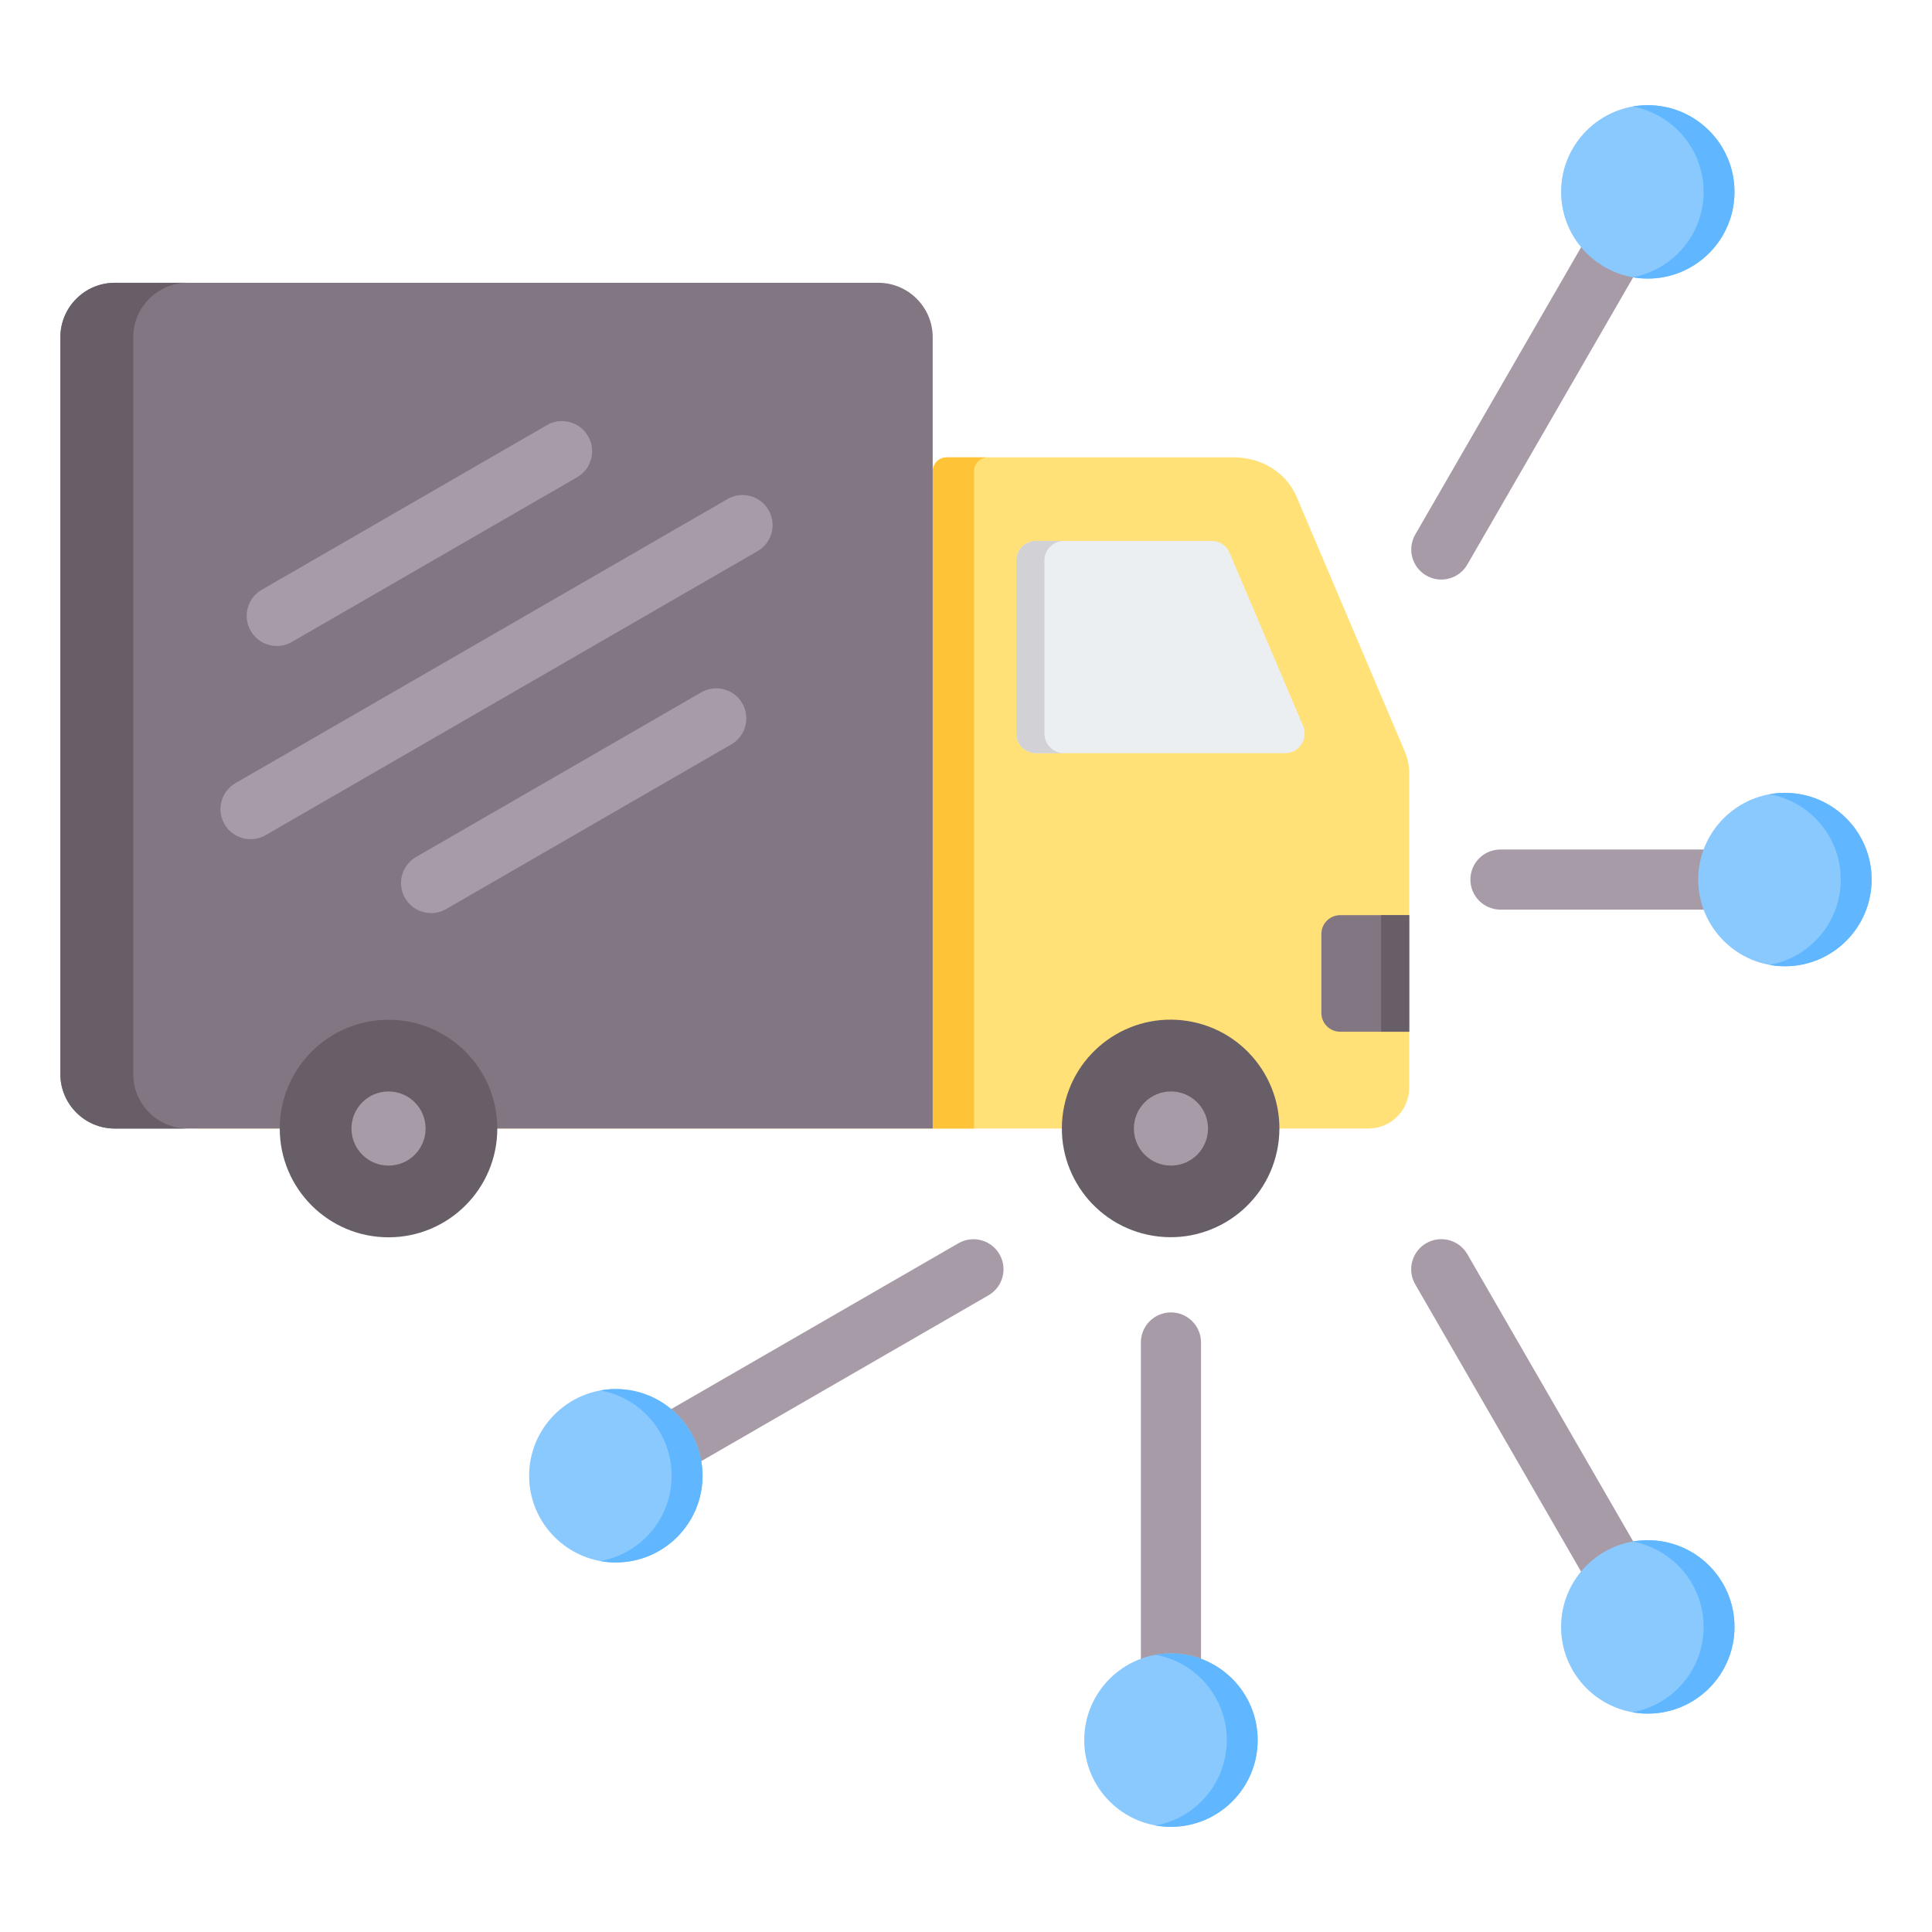
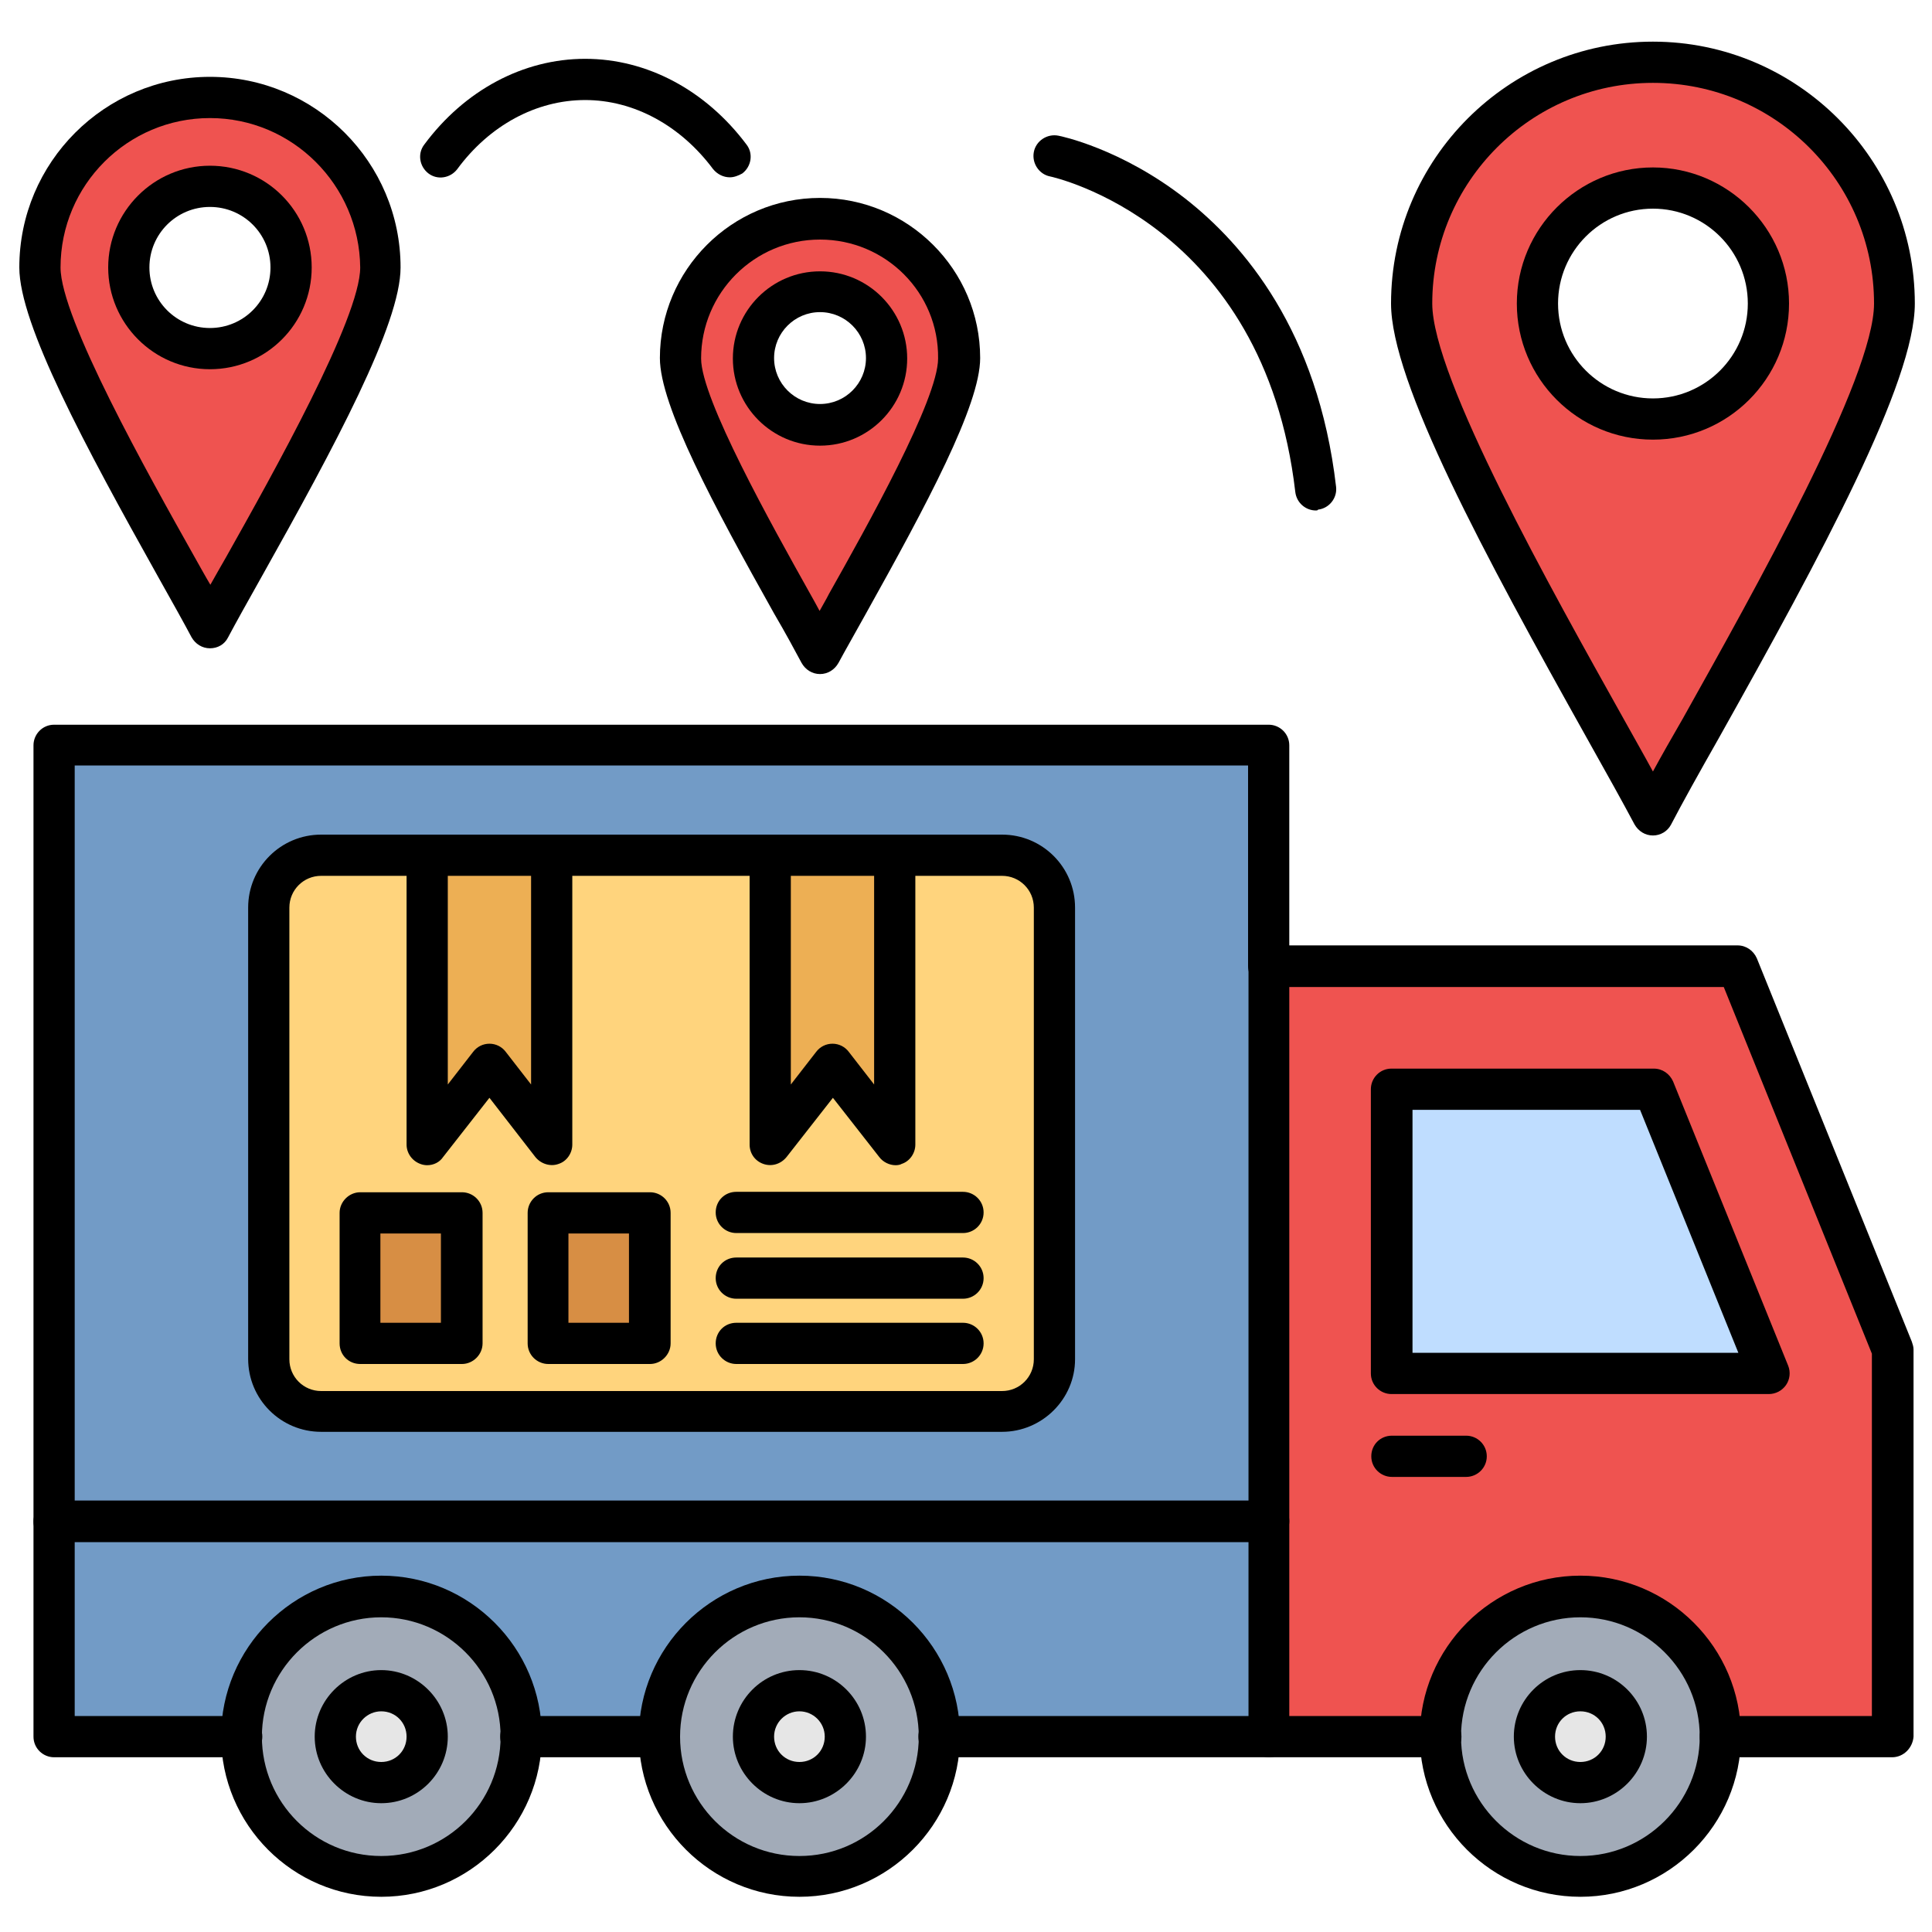
- <svg xmlns="http://www.w3.org/2000/svg" id="Layer_1" enable-background="new 0 0 512 512" viewBox="0 0 512 512">
-   <g clip-rule="evenodd" fill-rule="evenodd">
+ <svg xmlns="http://www.w3.org/2000/svg" id="Layer_1" enable-background="new 0 0 450 450" height="512" viewBox="0 0 450 450" width="512">
+   <g>
    <g>
-       <path d="m250.898 121.196h75.924c7.595 0 14.072 4.05 16.818 10.516l28.589 67.315c.846 1.991 1.221 3.818 1.221 5.954v83.282c0 5.954-4.856 10.81-10.81 10.81-110.742 0-199.143 0-309.885 0-7.938 0-14.412-6.475-14.412-14.413v-52.631h208.834v-107.11c-.003-2.051 1.67-3.723 3.721-3.723z" fill="#ffe177" />
-       <path d="m250.898 121.196h10.95c-2.051 0-3.723 1.673-3.723 3.723v174.153h-10.95v-174.153c-.001-2.051 1.672-3.723 3.723-3.723z" fill="#ffc338" />
-       <path d="m355.159 242.525h18.29v30.896h-18.29c-2.745 0-4.983-2.238-4.983-4.983v-20.93c0-2.745 2.238-4.983 4.983-4.983z" fill="#837683" />
-       <path d="m366.001 242.525h7.447v30.895h-7.447z" fill="#685e68" />
-       <path d="m345.321 192.348-19.46-45.822c-.835-1.967-2.661-3.175-4.798-3.175h-46.52c-2.871 0-5.213 2.341-5.213 5.213v45.822c0 2.871 2.342 5.213 5.213 5.213h65.98c1.803 0 3.353-.833 4.347-2.336.995-1.504 1.156-3.255.451-4.915z" fill="#eceff1" />
-       <path d="m281.99 143.352h-7.447c-2.871 0-5.213 2.341-5.213 5.213v45.822c0 2.871 2.342 5.213 5.213 5.213h7.447c-2.871 0-5.213-2.341-5.213-5.213v-45.822c0-2.872 2.342-5.213 5.213-5.213z" fill="#d1d1d6" />
-       <ellipse cx="310.312" cy="299.073" fill="#685e68" rx="28.827" ry="28.827" transform="matrix(.16 -.987 .987 .16 -34.606 557.471)" />
-       <path d="m310.311 289.251c-5.428 0-9.821 4.393-9.821 9.821s4.393 9.822 9.821 9.822 9.822-4.393 9.822-9.822c0-5.427-4.393-9.821-9.822-9.821z" fill="#a79ba7" />
-       <path d="m15.998 89.356c0-7.927 6.475-14.413 14.413-14.413h68.728 133.622c7.938 0 14.413 6.476 14.413 14.413v209.717h-216.763c-7.938 0-14.413-6.475-14.413-14.413z" fill="#837683" />
-       <path d="m15.998 89.356c0-7.927 6.475-14.413 14.413-14.413h19.315c-7.938 0-14.413 6.486-14.413 14.413v195.304c0 7.938 6.475 14.413 14.413 14.413h-19.315c-7.938 0-14.413-6.475-14.413-14.413z" fill="#685e68" />
-       <path d="m77.359 170.115c-3.814 2.209-8.697.908-10.906-2.906s-.908-8.697 2.906-10.906l75.578-43.635c3.814-2.209 8.697-.908 10.906 2.906s.908 8.697-2.906 10.906zm40.849 70.805c-3.814 2.192-8.683.876-10.875-2.938s-.877-8.683 2.938-10.875l75.578-43.635c3.814-2.192 8.683-.877 10.875 2.938 2.192 3.814.876 8.683-2.938 10.875zm-47.843-19.581 130.385-75.277c3.814-2.192 5.129-7.061 2.938-10.875-2.192-3.814-7.061-5.129-10.875-2.938l-130.386 75.277c-3.814 2.192-5.129 7.061-2.938 10.875 2.193 3.814 7.062 5.129 10.876 2.938z" fill="#a79ba7" />
-       <path d="m102.964 270.246c15.921 0 28.827 12.906 28.827 28.826 0 15.921-12.906 28.827-28.827 28.827s-28.826-12.906-28.826-28.827c0-15.92 12.905-28.826 28.826-28.826z" fill="#685e68" />
-       <path d="m102.964 289.251c-5.428 0-9.821 4.393-9.821 9.821s4.393 9.822 9.821 9.822 9.821-4.393 9.821-9.822c0-5.427-4.393-9.821-9.821-9.821z" fill="#a79ba7" />
-     </g>
-     <path d="m167.168 397.999c-3.814 2.192-8.683.876-10.875-2.938s-.877-8.683 2.938-10.875l94.776-54.719c3.814-2.192 8.683-.876 10.875 2.938s.876 8.683-2.938 10.875zm262.606-351.118c2.192-3.814 7.061-5.129 10.875-2.938 3.814 2.192 5.129 7.061 2.938 10.875l-54.719 94.776c-2.192 3.814-7.061 5.129-10.875 2.938-3.814-2.192-5.129-7.061-2.938-10.875zm43.249 178.242c4.401 0 7.969 3.568 7.969 7.969s-3.568 7.969-7.969 7.969l-75.381.001c-4.401 0-7.969-3.568-7.969-7.969s3.568-7.969 7.969-7.969zm-29.436 202.027c2.209 3.814.908 8.697-2.906 10.906s-8.697.908-10.906-2.906l-54.719-94.776c-2.209-3.814-.908-8.697 2.906-10.906s8.697-.908 10.906 2.906zm-125.306 34c0 4.401-3.568 7.969-7.969 7.969s-7.969-3.568-7.969-7.969v-105.382c0-4.401 3.568-7.969 7.969-7.969s7.969 3.568 7.969 7.969z" fill="#a79ba7" />
-     <g>
-       <path d="m436.68 73.829c12.656 0 22.979-10.323 22.979-22.979s-10.323-22.979-22.979-22.979c-12.657 0-22.979 10.323-22.979 22.979s10.322 22.979 22.979 22.979z" fill="#8ac9fe" />
-       <path d="m436.68 73.829c12.691 0 22.979-10.288 22.979-22.979s-10.288-22.979-22.979-22.979c-1.397 0-2.765.125-4.093.364 10.738 1.93 18.886 11.321 18.886 22.615s-8.148 20.684-18.886 22.615c1.328.239 2.696.364 4.093.364z" fill="#60b7ff" />
+       <path d="m127.6 282.4h23.7v30.4h-23.7z" fill="#d78e44" />
    </g>
    <g>
-       <path d="m473.023 256.071c12.656 0 22.979-10.323 22.979-22.979s-10.323-22.979-22.979-22.979c-12.657 0-22.979 10.323-22.979 22.979s10.322 22.979 22.979 22.979z" fill="#8ac9fe" />
-       <path d="m473.023 256.071c12.691 0 22.979-10.288 22.979-22.979s-10.288-22.979-22.979-22.979c-1.397 0-2.765.125-4.093.364 10.738 1.93 18.886 11.321 18.886 22.615s-8.148 20.684-18.886 22.615c1.328.239 2.696.364 4.093.364z" fill="#60b7ff" />
+       <path d="m83.8 282.4h23.7v30.4h-23.7z" fill="#d78e44" />
    </g>
    <g>
-       <circle cx="436.68" cy="431.149" fill="#8ac9fe" r="22.979" />
-       <path d="m436.681 454.128c12.691 0 22.979-10.288 22.979-22.979s-10.288-22.979-22.979-22.979c-1.397 0-2.765.125-4.093.364 10.738 1.93 18.886 11.321 18.886 22.615s-8.148 20.684-18.886 22.615c1.328.239 2.696.364 4.093.364z" fill="#60b7ff" />
+       <path d="m114 247.9 14.6 18.7v-67.4h-29.1v67.4z" fill="#edaf54" />
    </g>
    <g>
-       <circle cx="310.313" cy="461.15" fill="#8ac9fe" r="22.979" />
-       <path d="m310.313 484.129c12.691 0 22.979-10.288 22.979-22.979s-10.288-22.979-22.979-22.979c-1.397 0-2.765.125-4.093.364 10.738 1.93 18.886 11.321 18.886 22.615s-8.148 20.684-18.886 22.615c1.328.239 2.696.364 4.093.364z" fill="#60b7ff" />
+       <path d="m179.6 199.2v67.4l14.5-18.7 14.5 18.7v-67.4z" fill="#edaf54" />
    </g>
    <g>
-       <path d="m163.2 414.071c12.656 0 22.979-10.323 22.979-22.979s-10.323-22.979-22.979-22.979c-12.657 0-22.979 10.323-22.979 22.979-.001 12.656 10.322 22.979 22.979 22.979z" fill="#8ac9fe" />
-       <path d="m163.2 414.071c12.691 0 22.979-10.288 22.979-22.979s-10.288-22.979-22.979-22.979c-1.397 0-2.765.125-4.093.364 10.738 1.93 18.886 11.321 18.886 22.615s-8.148 20.684-18.886 22.615c1.328.239 2.696.364 4.093.364z" fill="#60b7ff" />
+       <path d="m179.6 266.6v-67.4h-51v67.4l-14.5-18.6-14.5 18.6v-67.4h-24.8c-6.7 0-12.2 5.5-12.2 12.2v105.2c0 6.7 5.5 12.2 12.2 12.2h158.6c6.7 0 12.2-5.5 12.2-12.2v-105.2c0-6.7-5.5-12.2-12.2-12.2h-24.7v67.4l-14.5-18.6zm-72 15.8v30.4h-23.7v-30.4zm20 0h23.7v30.4h-23.7z" fill="#ffd47d" />
+     </g>
+     <g>
+       <path clip-rule="evenodd" d="m385 189.8c12.6-24.1 56.2-95.8 56.2-119.1 0-31.1-25.2-56.2-56.2-56.2s-56.2 25.2-56.2 56.2c0 23.4 43.6 95.1 56.2 119.1zm26.9-119.1c0 14.8-12 26.9-26.9 26.9-14.8 0-26.9-12-26.9-26.9 0-14.8 12-26.9 26.9-26.9s26.9 12 26.9 26.9z" fill="#ef5350" fill-rule="evenodd" />
+     </g>
+     <g>
+       <path clip-rule="evenodd" d="m191 152.2c7.3-13.9 32.5-55.3 32.5-68.8 0-17.9-14.5-32.4-32.5-32.4s-32.5 14.5-32.5 32.5c.1 13.4 25.3 54.8 32.5 68.7zm0-53.2c-8.6 0-15.5-6.9-15.5-15.5s6.9-15.5 15.5-15.5 15.5 6.9 15.5 15.5c0 8.5-6.9 15.5-15.5 15.5z" fill="#ef5350" fill-rule="evenodd" />
+     </g>
+     <g>
+       <path clip-rule="evenodd" d="m48.9 146.2c8.9-16.9 39.6-67.5 39.6-83.9 0-21.9-17.7-39.6-39.6-39.6-21.9 0-39.6 17.7-39.6 39.6 0 16.4 30.7 67 39.6 83.9zm0-65c-10.5 0-18.9-8.5-18.9-18.9s8.5-18.9 18.9-18.9 18.9 8.5 18.9 18.9-8.5 18.9-18.9 18.9z" fill="#ef5350" fill-rule="evenodd" />
+     </g>
+     <g>
+       <path d="m245.5 211.4v105.2c0 6.7-5.5 12.2-12.2 12.2h-158.5c-6.7 0-12.2-5.5-12.2-12.2v-105.2c0-6.7 5.5-12.2 12.2-12.2h24.7 29.1 51 29.1 24.7c6.7 0 12.1 5.5 12.1 12.2zm50 13.6v-51.5h-282.9v180.8h282.9z" fill="#729bc6" />
+     </g>
+     <g>
+       <path d="m295.5 354.4h-282.9v50.1h43.7c0-18 14.6-32.5 32.6-32.5s32.6 14.6 32.6 32.5h32.3c0-18 14.6-32.5 32.6-32.5s32.6 14.6 32.6 32.5h76.8v-50.1z" fill="#729bc6" />
+     </g>
+     <g>
+       <path d="m196.9 404.5c0-5.9-4.8-10.7-10.7-10.7s-10.7 4.8-10.7 10.7 4.8 10.7 10.7 10.7 10.7-4.8 10.7-10.7z" fill="#e6e6e6" />
+     </g>
+     <g>
+       <path d="m99.5 404.5c0-5.9-4.8-10.7-10.7-10.7s-10.7 4.8-10.7 10.7 4.8 10.7 10.7 10.7 10.7-4.8 10.7-10.7z" fill="#e6e6e6" />
+     </g>
+     <g>
+       <path d="m368.1 393.8c-5.9 0-10.7 4.8-10.7 10.7s4.8 10.7 10.7 10.7 10.7-4.8 10.7-10.7-4.8-10.7-10.7-10.7z" fill="#e6e6e6" />
+     </g>
+     <g>
+       <path d="m186.2 393.8c5.9 0 10.7 4.8 10.7 10.7s-4.8 10.7-10.7 10.7-10.7-4.8-10.7-10.7 4.8-10.7 10.7-10.7zm32.5 10.7c0-18-14.6-32.5-32.6-32.5s-32.6 14.6-32.6 32.5c0 18 14.6 32.5 32.6 32.5s32.6-14.5 32.6-32.5z" fill="#a2abb8" />
+     </g>
+     <g>
+       <path d="m88.8 393.8c5.9 0 10.7 4.8 10.7 10.7s-4.8 10.7-10.7 10.7-10.7-4.8-10.7-10.7c.1-5.9 4.8-10.7 10.7-10.7zm32.6 10.7c0-18-14.6-32.5-32.6-32.5s-32.6 14.6-32.6 32.5c0 18 14.6 32.5 32.6 32.5s32.6-14.5 32.6-32.5z" fill="#a2abb8" />
+     </g>
+     <g>
+       <path d="m368.1 393.8c5.9 0 10.7 4.8 10.7 10.7s-4.8 10.7-10.7 10.7-10.7-4.8-10.7-10.7 4.8-10.7 10.7-10.7zm0-21.9c-18 0-32.5 14.6-32.5 32.5 0 18 14.6 32.5 32.5 32.5 18 0 32.5-14.6 32.5-32.5.1-17.9-14.5-32.5-32.5-32.5z" fill="#a2abb8" />
+     </g>
+     <g>
+       <path d="m324.2 319.9h87.8l-26.7-66.2h-61.1z" fill="#bfddff" />
+     </g>
+     <g>
+       <path d="m368.1 371.9c18 0 32.5 14.6 32.5 32.5h40v-90.2l-36-89.2h-109.1v129.3 50.1h40c.1-17.9 14.6-32.5 32.6-32.5zm43.9-52h-87.9v-66.2h61.1z" fill="#ef5350" />
+     </g>
+     <g>
+       <g>
+         <g>
+           <path d="m385 194.6c-1.8 0-3.4-1-4.3-2.6-2.6-4.9-6.5-11.9-11.1-20.1-24-42.9-45.6-82.9-45.6-101.2 0-33.7 27.4-61 61-61s61 27.4 61 61c0 18.3-21.6 58.3-45.7 101.3-4.6 8.1-8.5 15.1-11.1 20.1-.8 1.5-2.4 2.5-4.2 2.5zm0-175.3c-28.4 0-51.4 23.1-51.4 51.4 0 17.3 27.9 66.9 44.5 96.6 2.5 4.5 4.9 8.7 6.9 12.4 2-3.7 4.4-7.9 7-12.4 16.6-29.7 44.5-79.3 44.5-96.6 0-28.4-23.1-51.4-51.5-51.4z" />
+         </g>
+         <g>
+           <path d="m385 102.4c-17.5 0-31.7-14.2-31.7-31.7s14.3-31.7 31.7-31.7 31.7 14.2 31.7 31.7-14.2 31.7-31.7 31.7zm0-53.8c-12.2 0-22.1 9.9-22.1 22.1s9.9 22.1 22.1 22.1 22.1-9.9 22.1-22.1-9.9-22.1-22.1-22.1z" />
+         </g>
+       </g>
+       <g>
+         <g>
+           <path d="m233.4 333.5h-158.6c-9.4 0-17-7.6-17-17v-105.1c0-9.4 7.6-17 17-17h158.6c9.4 0 17 7.6 17 17v105.2c0 9.3-7.7 16.9-17 16.9zm-158.6-129.5c-4.1 0-7.4 3.3-7.4 7.4v105.2c0 4.1 3.3 7.4 7.4 7.4h158.6c4.1 0 7.4-3.3 7.4-7.4v-105.2c0-4.1-3.3-7.4-7.4-7.4z" />
+         </g>
+         <g>
+           <path d="m99.5 271.4c-.5 0-1.1-.1-1.6-.3-1.9-.7-3.2-2.5-3.2-4.5v-67.4c0-2.6 2.2-4.8 4.8-4.8s4.8 2.1 4.8 4.8v53.4l5.9-7.6c.9-1.2 2.3-1.9 3.8-1.9 1.5 0 2.9.7 3.8 1.9l5.9 7.6v-53.4c0-2.6 2.1-4.8 4.8-4.8s4.8 2.1 4.8 4.8v67.4c0 2-1.3 3.9-3.2 4.5-1.9.7-4.1 0-5.4-1.6l-10.7-13.8-10.8 13.8c-.8 1.2-2.2 1.9-3.7 1.9z" />
+         </g>
+         <g>
+           <path d="m208.6 271.4c-1.4 0-2.9-.7-3.8-1.9l-10.8-13.8-10.8 13.8c-1.3 1.6-3.4 2.3-5.4 1.6s-3.2-2.5-3.2-4.5v-67.4c0-2.6 2.1-4.8 4.8-4.8s4.8 2.1 4.8 4.8v53.4l5.9-7.6c.9-1.2 2.3-1.9 3.8-1.9s2.9.7 3.8 1.9l5.9 7.6v-53.4c0-2.6 2.1-4.8 4.8-4.8s4.8 2.1 4.8 4.8v67.4c0 2-1.3 3.9-3.2 4.5-.3.2-.9.3-1.4.3z" />
+         </g>
+         <g>
+           <path d="m107.6 317.7h-23.7c-2.7 0-4.8-2.1-4.8-4.8v-30.4c0-2.6 2.2-4.8 4.8-4.8h23.7c2.6 0 4.8 2.1 4.8 4.8v30.4c0 2.6-2.2 4.8-4.8 4.8zm-19-9.6h14.1v-20.8h-14.1z" />
+         </g>
+         <g>
+           <path d="m151.4 317.7h-23.7c-2.6 0-4.8-2.1-4.8-4.8v-30.4c0-2.6 2.1-4.8 4.8-4.8h23.7c2.6 0 4.8 2.1 4.8 4.8v30.4c0 2.6-2.2 4.8-4.8 4.8zm-19-9.6h14.1v-20.8h-14.1z" />
+         </g>
+         <g>
+           <path d="m224.3 287.2h-52.8c-2.6 0-4.8-2.1-4.8-4.8s2.1-4.8 4.8-4.8h52.8c2.6 0 4.8 2.1 4.8 4.8s-2.2 4.8-4.8 4.8z" />
+         </g>
+         <g>
+           <path d="m224.3 302.5h-52.8c-2.6 0-4.8-2.1-4.8-4.8s2.1-4.8 4.8-4.8h52.8c2.6 0 4.8 2.1 4.8 4.8s-2.2 4.8-4.8 4.8z" />
+         </g>
+         <g>
+           <path d="m224.3 317.7h-52.8c-2.6 0-4.8-2.1-4.8-4.8s2.1-4.8 4.8-4.8h52.8c2.6 0 4.8 2.1 4.8 4.8s-2.2 4.8-4.8 4.8z" />
+         </g>
+         <g>
+           <path d="m440.7 409.3h-40c-2.6 0-4.8-2.1-4.8-4.8s2.1-4.8 4.8-4.8h35.3v-84.4l-34.5-85.4h-101.2v169.8h35.3c2.6 0 4.8 2.1 4.8 4.8s-2.1 4.8-4.8 4.8h-40c-2.6 0-4.8-2.1-4.8-4.8v-179.5c0-2.6 2.1-4.8 4.8-4.8h109.1c2 0 3.7 1.2 4.5 3l36.1 89.3c.2.6.4 1.2.4 1.8v90.2c-.2 2.6-2.3 4.8-5 4.8z" />
+         </g>
+         <g>
+           <path d="m412 324.7h-87.9c-2.6 0-4.8-2.1-4.8-4.8v-66.2c0-2.6 2.1-4.8 4.8-4.8h61.1c2 0 3.7 1.2 4.5 3l26.8 66.2c.6 1.5.4 3.2-.5 4.5s-2.4 2.1-4 2.1zm-83-9.6h75.9l-22.9-56.6h-53z" />
+         </g>
+         <g>
+           <path d="m295.5 409.3h-76.8c-2.6 0-4.8-2.1-4.8-4.8s2.1-4.8 4.8-4.8h76.8c2.6 0 4.8 2.1 4.8 4.8s-2.1 4.8-4.8 4.8zm-141.9 0h-32.3c-2.6 0-4.8-2.1-4.8-4.8s2.1-4.8 4.8-4.8h32.3c2.6 0 4.8 2.1 4.8 4.8s-2.1 4.8-4.8 4.8zm-97.3 0h-43.7c-2.6 0-4.8-2.1-4.8-4.8v-50.1c0-2.6 2.1-4.8 4.8-4.8s4.8 2.1 4.8 4.8v45.3h38.9c2.7 0 4.8 2.1 4.8 4.8s-2.2 4.8-4.8 4.8z" />
+         </g>
+         <g>
+           <path d="m368.1 441.8c-20.6 0-37.4-16.8-37.4-37.4s16.8-37.4 37.4-37.4 37.4 16.8 37.4 37.4-16.8 37.4-37.4 37.4zm0-65.1c-15.3 0-27.8 12.5-27.8 27.8s12.5 27.8 27.8 27.8 27.8-12.5 27.8-27.8-12.5-27.8-27.8-27.8z" />
+         </g>
+         <g>
+           <path d="m186.2 441.8c-20.6 0-37.4-16.8-37.4-37.4s16.8-37.4 37.4-37.4 37.4 16.8 37.4 37.4-16.8 37.4-37.4 37.4zm0-65.1c-15.3 0-27.8 12.5-27.8 27.8s12.4 27.8 27.8 27.8 27.8-12.5 27.8-27.8-12.5-27.8-27.8-27.8z" />
+         </g>
+         <g>
+           <path d="m88.8 441.8c-20.6 0-37.3-16.8-37.3-37.4s16.8-37.4 37.3-37.4c20.6 0 37.4 16.8 37.4 37.4s-16.8 37.4-37.4 37.4zm0-65.1c-15.3 0-27.8 12.5-27.8 27.8s12.4 27.8 27.8 27.8 27.8-12.5 27.8-27.8-12.5-27.8-27.8-27.8z" />
+         </g>
+         <g>
+           <path d="m341.5 344h-17.3c-2.6 0-4.8-2.1-4.8-4.8s2.1-4.8 4.8-4.8h17.3c2.6 0 4.8 2.1 4.8 4.8s-2.2 4.8-4.8 4.8z" />
+         </g>
+         <g>
+           <path d="m88.8 420c-8.5 0-15.5-7-15.5-15.5s7-15.5 15.5-15.5 15.5 7 15.5 15.5-6.9 15.5-15.5 15.5zm0-21.4c-3.2 0-5.9 2.6-5.9 5.9s2.6 5.9 5.9 5.9 5.9-2.6 5.9-5.9-2.6-5.9-5.9-5.9z" />
+         </g>
+         <g>
+           <path d="m186.2 420c-8.5 0-15.5-7-15.5-15.5s6.9-15.5 15.5-15.5 15.5 7 15.5 15.5-7 15.5-15.5 15.5zm0-21.4c-3.2 0-5.9 2.6-5.9 5.9s2.6 5.9 5.9 5.9 5.9-2.6 5.9-5.9-2.7-5.9-5.9-5.9z" />
+         </g>
+         <g>
+           <path d="m368.1 420c-8.5 0-15.5-7-15.5-15.5s6.9-15.5 15.5-15.5 15.5 7 15.5 15.5-7 15.5-15.5 15.5zm0-21.4c-3.3 0-5.9 2.6-5.9 5.9s2.6 5.9 5.9 5.9 5.9-2.6 5.9-5.9-2.6-5.9-5.9-5.9z" />
+         </g>
+         <g>
+           <path d="m295.5 359.2h-282.9c-2.6 0-4.8-2.1-4.8-4.8v-180.8c0-2.6 2.1-4.8 4.8-4.8h282.9c2.6 0 4.8 2.1 4.8 4.8v51.4c0 2.6-2.1 4.8-4.8 4.8s-4.8-2.1-4.8-4.8v-46.7h-273.3v171.2h278.1c2.6 0 4.8 2.1 4.8 4.8s-2.1 4.9-4.8 4.9z" />
+         </g>
+       </g>
+       <g>
+         <g>
+           <path d="m48.9 151c-1.8 0-3.4-1-4.3-2.6-1.8-3.4-4.6-8.4-7.8-14.1-17-30.4-32.3-58.8-32.3-72 0-24.5 19.9-44.4 44.4-44.4s44.4 19.9 44.4 44.4c0 13.2-15.3 41.6-32.4 72.1-3.2 5.7-6 10.7-7.8 14.1-.8 1.6-2.4 2.5-4.2 2.5zm0-123.5c-19.2 0-34.8 15.6-34.8 34.8 0 11.8 20.3 48 31.2 67.4 1.3 2.3 2.5 4.5 3.7 6.5 1.1-2 2.4-4.2 3.7-6.5 10.9-19.4 31.2-55.6 31.2-67.4-.2-19.2-15.8-34.8-35-34.8z" />
+         </g>
+         <g>
+           <path d="m48.9 86c-13.1 0-23.7-10.7-23.7-23.7s10.6-23.7 23.7-23.7 23.7 10.6 23.7 23.7-10.6 23.7-23.7 23.7zm0-37.8c-7.8 0-14.1 6.3-14.1 14.1s6.3 14.1 14.1 14.1 14.1-6.3 14.1-14.1-6.3-14.1-14.1-14.1z" />
+         </g>
+       </g>
+       <g>
+         <g>
+           <path d="m191 157c-1.8 0-3.4-1-4.3-2.6-1.5-2.8-3.7-6.9-6.4-11.5-14-25-26.6-48.4-26.6-59.5 0-20.5 16.7-37.3 37.3-37.3 20.5 0 37.3 16.7 37.3 37.3 0 11-12.6 34.4-26.6 59.5-2.6 4.7-4.9 8.7-6.4 11.5-.9 1.6-2.5 2.6-4.3 2.6zm0-101.2c-15.3 0-27.7 12.4-27.7 27.7 0 9.4 16.5 38.9 25.4 54.8.8 1.4 1.5 2.7 2.2 4 .7-1.3 1.5-2.6 2.2-4 8.9-15.8 25.4-45.3 25.4-54.8.2-15.3-12.2-27.7-27.5-27.7z" />
+         </g>
+         <g>
+           <path d="m191 103.8c-11.2 0-20.3-9.1-20.3-20.3s9.1-20.3 20.3-20.3 20.3 9.1 20.3 20.3-9.1 20.3-20.3 20.3zm0-31.1c-5.9 0-10.7 4.8-10.7 10.7s4.8 10.7 10.7 10.7 10.7-4.8 10.7-10.7-4.8-10.7-10.7-10.7z" />
+         </g>
+       </g>
+       <g>
+         <path d="m170 41.3c-1.5 0-2.9-.7-3.9-1.9-7.6-10.2-18.5-16.1-29.8-16.1-11.4 0-22.3 5.9-29.8 16.1-1.6 2.1-4.6 2.6-6.7 1s-2.6-4.6-1-6.7c9.4-12.7 23.1-20 37.5-20s28.1 7.3 37.6 20c1.6 2.1 1.1 5.1-1 6.7-.9.5-1.9.9-2.9.9z" />
+       </g>
+       <g>
+         <path d="m306.5 118.9c-2.4 0-4.5-1.8-4.8-4.3-7.3-62.7-56.6-73.4-57.1-73.5-2.6-.5-4.3-3.1-3.8-5.7s3.1-4.3 5.7-3.8c.6.1 14.6 3 29.5 14.6 13.7 10.7 31 30.9 35.2 67.2.3 2.6-1.6 5-4.2 5.3-.1.2-.3.2-.5.2z" />
+       </g>
    </g>
  </g>
</svg>
